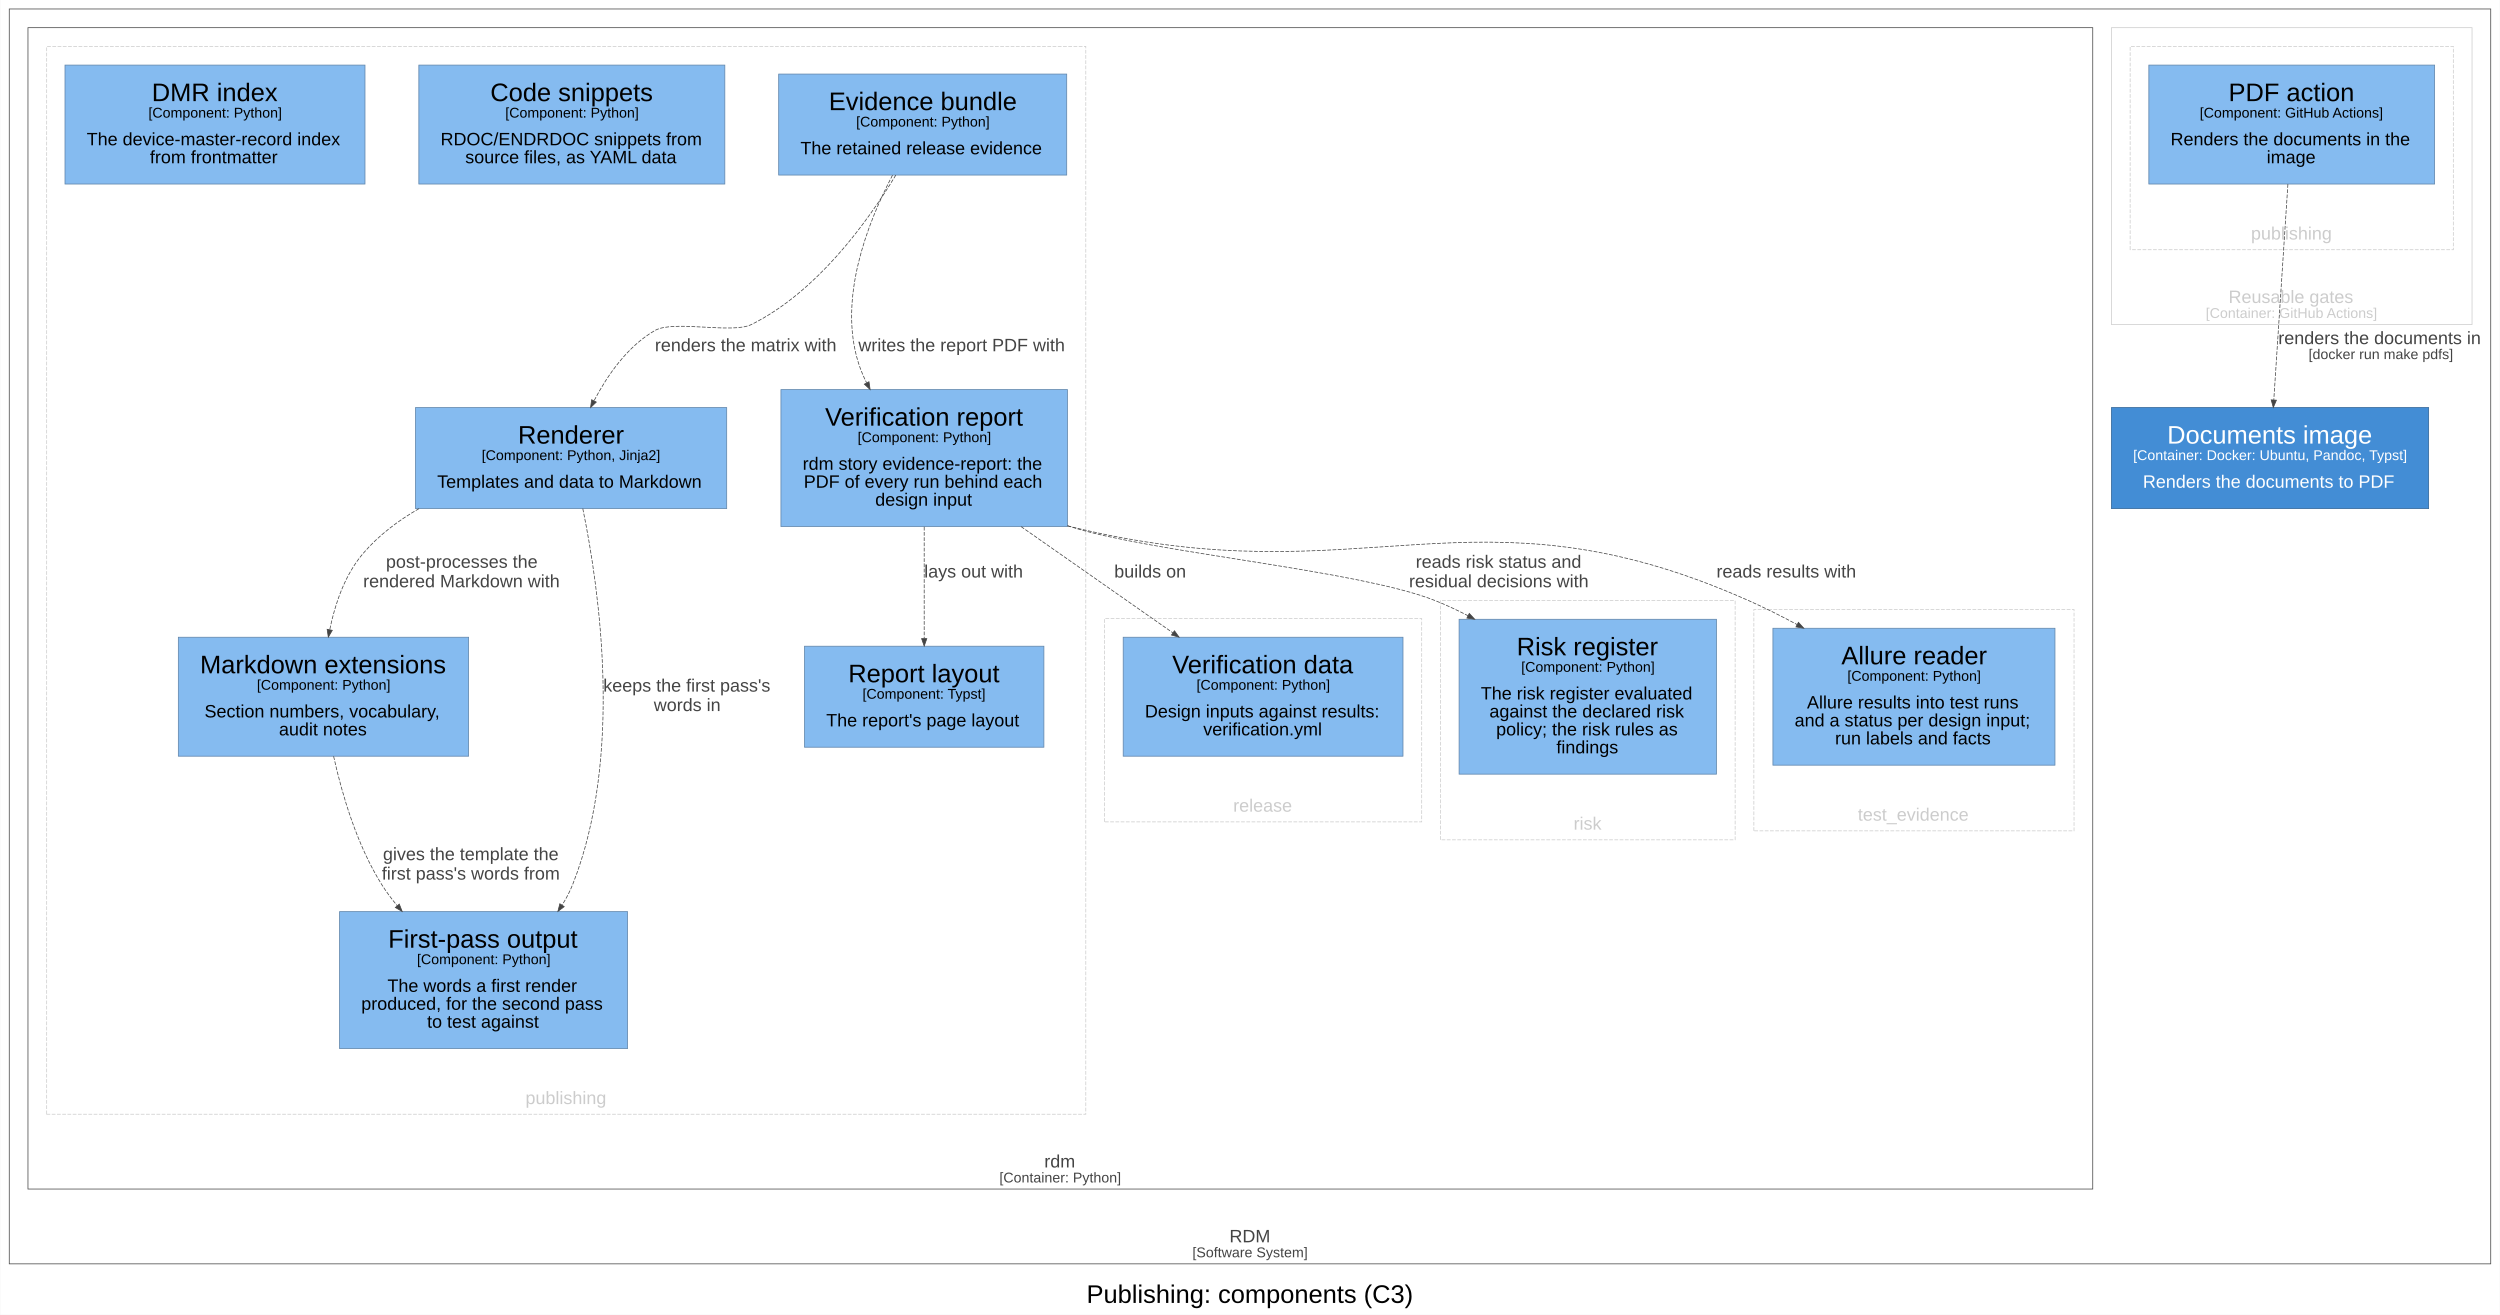
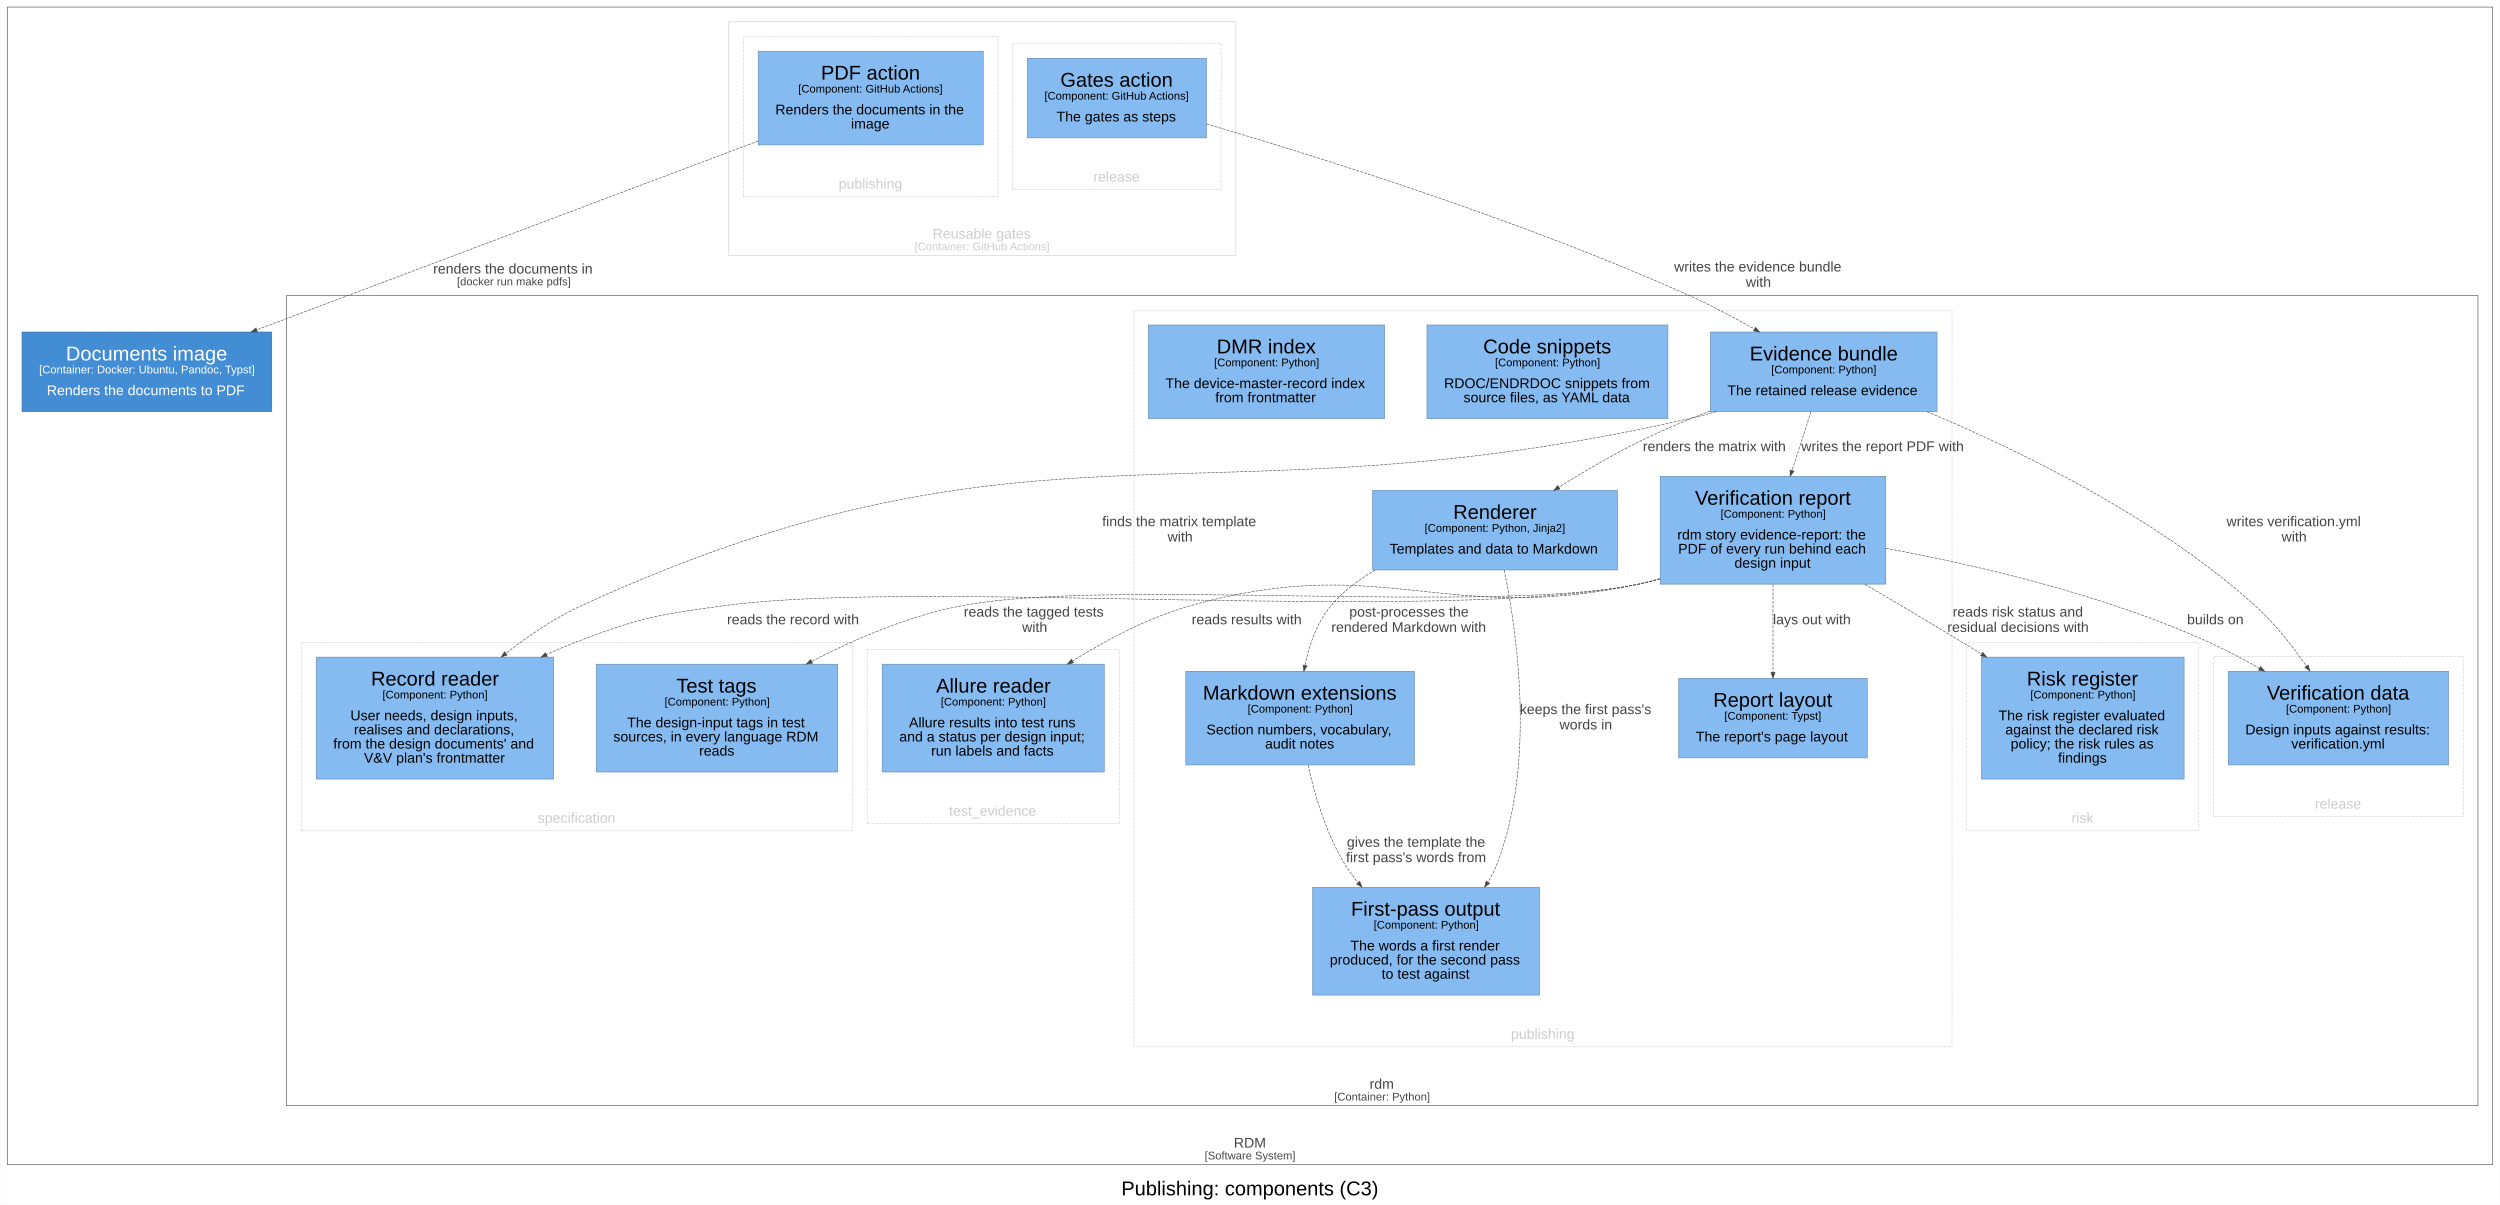
- <svg xmlns="http://www.w3.org/2000/svg" width="3341pt" height="1757pt" viewBox="0.00 0.00 3341.00 1757.40">
-   <g id="graph0" class="graph" transform="scale(1 1) rotate(0) translate(4 1753.4)">
-     <polygon fill="white" stroke="transparent" points="-4,4 -4,-1753.4 3337,-1753.4 3337,4 -4,4" />
-     <text text-anchor="start" x="1448" y="-11.8" font-family="Arial" font-size="34.00">Publishing: components (C3)</text>
+ <svg xmlns="http://www.w3.org/2000/svg" width="4244pt" height="2045pt" viewBox="0.00 0.00 4244.00 2045.40">
+   <g id="graph0" class="graph" transform="scale(1 1) rotate(0) translate(4 2041.4)">
+     <polygon fill="white" stroke="transparent" points="-4,4 -4,-2041.4 4240,-2041.4 4240,4 -4,4" />
+     <text text-anchor="start" x="1899.5" y="-11.8" font-family="Arial" font-size="34.00">Publishing: components (C3)</text>
    <g id="clust1" class="cluster">
-       <polygon fill="none" stroke="#444444" points="8,-64 8,-1741.4 3325,-1741.4 3325,-64 8,-64" />
-       <text text-anchor="start" x="1639" y="-92.8" font-family="Arial" font-size="24.00" fill="#444444">RDM</text>
-       <text text-anchor="start" x="1589.5" y="-72.8" font-family="Arial" font-size="19.00" fill="#444444">[Software System]</text>
+       <polygon fill="none" stroke="#444444" points="8,-64 8,-2029.4 4228,-2029.4 4228,-64 8,-64" />
+       <text text-anchor="start" x="2090.5" y="-92.8" font-family="Arial" font-size="24.00" fill="#444444">RDM</text>
+       <text text-anchor="start" x="2041" y="-72.8" font-family="Arial" font-size="19.00" fill="#444444">[Software System]</text>
    </g>
    <g id="clust2" class="cluster">
-       <polygon fill="none" stroke="#cccccc" points="2818,-1319.6 2818,-1716.4 3300,-1716.4 3300,-1319.6 2818,-1319.6" />
-       <text text-anchor="start" x="2974.5" y="-1348.4" font-family="Arial" font-size="24.00" fill="#cccccc">Reusable gates</text>
-       <text text-anchor="start" x="2944" y="-1328.4" font-family="Arial" font-size="19.00" fill="#cccccc">[Container: GitHub Actions]</text>
+       <polygon fill="none" stroke="#cccccc" points="1233,-1607.6 1233,-2004.4 2094,-2004.4 2094,-1607.6 1233,-1607.6" />
+       <text text-anchor="start" x="1579" y="-1636.4" font-family="Arial" font-size="24.00" fill="#cccccc">Reusable gates</text>
+       <text text-anchor="start" x="1548.5" y="-1616.4" font-family="Arial" font-size="19.00" fill="#cccccc">[Container: GitHub Actions]</text>
    </g>
    <g id="clust3" class="cluster">
-       <polygon fill="none" stroke="#cccccc" stroke-dasharray="5,2" points="2843,-1419.6 2843,-1691.4 3275,-1691.4 3275,-1419.6 2843,-1419.6" />
-       <text text-anchor="start" x="3004.5" y="-1433.2" font-family="Arial" font-size="24.00" fill="#cccccc">publishing</text>
+       <polygon fill="none" stroke="#cccccc" stroke-dasharray="5,2" points="1258,-1707.6 1258,-1979.4 1690,-1979.4 1690,-1707.6 1258,-1707.6" />
+       <text text-anchor="start" x="1419.5" y="-1721.2" font-family="Arial" font-size="24.00" fill="#cccccc">publishing</text>
    </g>
    <g id="clust4" class="cluster">
-       <polygon fill="none" stroke="#444444" points="33,-164 33,-1716.4 2793,-1716.4 2793,-164 33,-164" />
-       <text text-anchor="start" x="1391.5" y="-192.8" font-family="Arial" font-size="24.00" fill="#444444">rdm</text>
-       <text text-anchor="start" x="1331.5" y="-172.8" font-family="Arial" font-size="19.00" fill="#444444">[Container: Python]</text>
+       <polygon fill="none" stroke="#cccccc" stroke-dasharray="5,2" points="1715,-1719.6 1715,-1967.4 2069,-1967.4 2069,-1719.6 1715,-1719.6" />
+       <text text-anchor="start" x="1852" y="-1733.2" font-family="Arial" font-size="24.00" fill="#cccccc">release</text>
    </g>
    <g id="clust5" class="cluster">
-       <polygon fill="none" stroke="#cccccc" stroke-dasharray="5,2" points="58,-264 58,-1691.4 1447,-1691.4 1447,-264 58,-264" />
-       <text text-anchor="start" x="698" y="-277.6" font-family="Arial" font-size="24.00" fill="#cccccc">publishing</text>
+       <polygon fill="none" stroke="#444444" points="482,-164 482,-1539.6 4203,-1539.6 4203,-164 482,-164" />
+       <text text-anchor="start" x="2321" y="-192.8" font-family="Arial" font-size="24.00" fill="#444444">rdm</text>
+       <text text-anchor="start" x="2261" y="-172.8" font-family="Arial" font-size="19.00" fill="#444444">[Container: Python]</text>
    </g>
    <g id="clust6" class="cluster">
-       <polygon fill="none" stroke="#cccccc" stroke-dasharray="5,2" points="1472,-654.8 1472,-926.6 1896,-926.6 1896,-654.8 1472,-654.8" />
-       <text text-anchor="start" x="1644" y="-668.4" font-family="Arial" font-size="24.00" fill="#cccccc">release</text>
+       <polygon fill="none" stroke="#cccccc" stroke-dasharray="5,2" points="1921,-264 1921,-1514.6 3310,-1514.6 3310,-264 1921,-264" />
+       <text text-anchor="start" x="2561" y="-277.6" font-family="Arial" font-size="24.00" fill="#cccccc">publishing</text>
    </g>
    <g id="clust7" class="cluster">
-       <polygon fill="none" stroke="#cccccc" stroke-dasharray="5,2" points="1921,-630.8 1921,-950.6 2315,-950.6 2315,-630.8 1921,-630.8" />
-       <text text-anchor="start" x="2099" y="-644.4" font-family="Arial" font-size="24.00" fill="#cccccc">risk</text>
+       <polygon fill="none" stroke="#cccccc" stroke-dasharray="5,2" points="3754,-654.8 3754,-926.6 4178,-926.6 4178,-654.8 3754,-654.8" />
+       <text text-anchor="start" x="3926" y="-668.4" font-family="Arial" font-size="24.00" fill="#cccccc">release</text>
    </g>
    <g id="clust8" class="cluster">
-       <polygon fill="none" stroke="#cccccc" stroke-dasharray="5,2" points="2340,-642.8 2340,-938.6 2768,-938.6 2768,-642.8 2340,-642.8" />
-       <text text-anchor="start" x="2479" y="-656.4" font-family="Arial" font-size="24.00" fill="#cccccc">test_evidence</text>
+       <polygon fill="none" stroke="#cccccc" stroke-dasharray="5,2" points="3335,-630.8 3335,-950.6 3729,-950.6 3729,-630.8 3335,-630.8" />
+       <text text-anchor="start" x="3513" y="-644.4" font-family="Arial" font-size="24.00" fill="#cccccc">risk</text>
+     </g>
+     <g id="clust9" class="cluster">
+       <polygon fill="none" stroke="#cccccc" stroke-dasharray="5,2" points="507,-630.8 507,-950.6 1443,-950.6 1443,-630.8 507,-630.8" />
+       <text text-anchor="start" x="908.5" y="-644.4" font-family="Arial" font-size="24.00" fill="#cccccc">specification</text>
+     </g>
+     <g id="clust10" class="cluster">
+       <polygon fill="none" stroke="#cccccc" stroke-dasharray="5,2" points="1468,-642.8 1468,-938.6 1896,-938.6 1896,-642.8 1468,-642.8" />
+       <text text-anchor="start" x="1607" y="-656.4" font-family="Arial" font-size="24.00" fill="#cccccc">test_evidence</text>
    </g>
    <g id="50" class="node">
-       <polygon fill="#85bbf0" stroke="#5d82a8" points="3250,-1666.4 2868,-1666.4 2868,-1507.4 3250,-1507.4 3250,-1666.4" />
-       <text text-anchor="start" x="2974.5" y="-1618.2" font-family="Arial" font-size="34.00" fill="#000000">PDF action</text>
-       <text text-anchor="start" x="2936" y="-1596.2" font-family="Arial" font-size="19.00" fill="#000000">[Component: GitHub Actions]</text>
-       <text text-anchor="start" x="2897" y="-1559.2" font-family="Arial" font-size="24.00" fill="#000000">Renders the documents in the</text>
-       <text text-anchor="start" x="3025.5" y="-1535.2" font-family="Arial" font-size="24.00" fill="#000000">image</text>
+       <polygon fill="#85bbf0" stroke="#5d82a8" points="1665,-1954.4 1283,-1954.4 1283,-1795.4 1665,-1795.4 1665,-1954.4" />
+       <text text-anchor="start" x="1389.5" y="-1906.2" font-family="Arial" font-size="34.00" fill="#000000">PDF action</text>
+       <text text-anchor="start" x="1351" y="-1884.2" font-family="Arial" font-size="19.00" fill="#000000">[Component: GitHub Actions]</text>
+       <text text-anchor="start" x="1312" y="-1847.2" font-family="Arial" font-size="24.00" fill="#000000">Renders the documents in the</text>
+       <text text-anchor="start" x="1440.5" y="-1823.2" font-family="Arial" font-size="24.00" fill="#000000">image</text>
    </g>
    <g id="53" class="node">
-       <polygon fill="#438dd5" stroke="#2e6295" points="3242,-1208.6 2818,-1208.6 2818,-1073.6 3242,-1073.6 3242,-1208.6" />
-       <text text-anchor="start" x="2892.5" y="-1160.4" font-family="Arial" font-size="34.00" fill="#ffffff">Documents image</text>
-       <text text-anchor="start" x="2847" y="-1138.4" font-family="Arial" font-size="19.00" fill="#ffffff">[Container: Docker: Ubuntu, Pandoc, Typst]</text>
-       <text text-anchor="start" x="2860" y="-1101.4" font-family="Arial" font-size="24.00" fill="#ffffff">Renders the documents to PDF</text>
-     </g>
-     <g id="139" class="edge">
-       <path fill="none" stroke="#444444" stroke-dasharray="5,2" d="M3053.87,-1507.32C3048.55,-1425.91 3040.29,-1299.51 3035.01,-1218.79" />
-       <polygon fill="#444444" stroke="#444444" points="3038.5,-1218.45 3034.35,-1208.7 3031.51,-1218.9 3038.5,-1218.45" />
-       <text text-anchor="start" x="3041" y="-1293.4" font-family="Arial" font-size="24.00" fill="#444444">renders the documents in</text>
-       <text text-anchor="start" x="3081.5" y="-1273.4" font-family="Arial" font-size="19.00" fill="#444444">[docker run make pdfs]</text>
+       <polygon fill="#438dd5" stroke="#2e6295" points="457,-1477.6 33,-1477.6 33,-1342.6 457,-1342.6 457,-1477.6" />
+       <text text-anchor="start" x="107.5" y="-1429.4" font-family="Arial" font-size="34.00" fill="#ffffff">Documents image</text>
+       <text text-anchor="start" x="62" y="-1407.4" font-family="Arial" font-size="19.00" fill="#ffffff">[Container: Docker: Ubuntu, Pandoc, Typst]</text>
+       <text text-anchor="start" x="75" y="-1370.4" font-family="Arial" font-size="24.00" fill="#ffffff">Renders the documents to PDF</text>
+     </g>
+     <g id="116" class="edge">
+       <path fill="none" stroke="#444444" stroke-dasharray="5,2" d="M1282.98,-1801.97C1050.82,-1714.54 661.65,-1567.99 431.53,-1481.34" />
+       <polygon fill="#444444" stroke="#444444" points="432.64,-1478.02 422.05,-1477.77 430.18,-1484.57 432.64,-1478.02" />
+       <text text-anchor="start" x="731" y="-1576.9" font-family="Arial" font-size="24.00" fill="#444444">renders the documents in</text>
+       <text text-anchor="start" x="771.5" y="-1556.9" font-family="Arial" font-size="19.00" fill="#444444">[docker run make pdfs]</text>
+     </g>
+     <g id="49" class="node">
+       <polygon fill="#85bbf0" stroke="#5d82a8" points="2044,-1942.4 1740,-1942.4 1740,-1807.4 2044,-1807.4 2044,-1942.4" />
+       <text text-anchor="start" x="1796" y="-1894.2" font-family="Arial" font-size="34.00" fill="#000000">Gates action</text>
+       <text text-anchor="start" x="1769" y="-1872.2" font-family="Arial" font-size="19.00" fill="#000000">[Component: GitHub Actions]</text>
+       <text text-anchor="start" x="1789.5" y="-1835.2" font-family="Arial" font-size="24.00" fill="#000000">The gates as steps</text>
+     </g>
+     <g id="34" class="node">
+       <polygon fill="#85bbf0" stroke="#5d82a8" points="3284.5,-1477.6 2899.5,-1477.6 2899.5,-1342.6 3284.5,-1342.6 3284.5,-1477.6" />
+       <text text-anchor="start" x="2966.5" y="-1429.4" font-family="Arial" font-size="34.00" fill="#000000">Evidence bundle</text>
+       <text text-anchor="start" x="3003" y="-1407.4" font-family="Arial" font-size="19.00" fill="#000000">[Component: Python]</text>
+       <text text-anchor="start" x="2928.5" y="-1370.4" font-family="Arial" font-size="24.00" fill="#000000">The retained release evidence</text>
+     </g>
+     <g id="123" class="edge">
+       <path fill="none" stroke="#444444" stroke-dasharray="5,2" d="M2044.31,-1830.91C2238.5,-1773.99 2582.8,-1665.93 2864,-1539.6 2900.87,-1523.04 2939.65,-1502.47 2974.56,-1482.67" />
+       <polygon fill="#444444" stroke="#444444" points="2976.39,-1485.66 2983.35,-1477.66 2972.92,-1479.58 2976.39,-1485.66" />
+       <text text-anchor="start" x="2838" y="-1580.4" font-family="Arial" font-size="24.00" fill="#444444">writes the evidence bundle</text>
+       <text text-anchor="start" x="2960" y="-1554.4" font-family="Arial" font-size="24.00" fill="#444444">with</text>
    </g>
    <g id="31" class="node">
-       <polygon fill="#85bbf0" stroke="#5d82a8" points="967,-1208.6 551,-1208.6 551,-1073.6 967,-1073.6 967,-1208.6" />
-       <text text-anchor="start" x="688" y="-1160.4" font-family="Arial" font-size="34.00" fill="#000000">Renderer</text>
-       <text text-anchor="start" x="639.5" y="-1138.4" font-family="Arial" font-size="19.00" fill="#000000">[Component: Python, Jinja2]</text>
-       <text text-anchor="start" x="580" y="-1101.4" font-family="Arial" font-size="24.00" fill="#000000">Templates and data to Markdown</text>
+       <polygon fill="#85bbf0" stroke="#5d82a8" points="2742,-1208.6 2326,-1208.6 2326,-1073.6 2742,-1073.6 2742,-1208.6" />
+       <text text-anchor="start" x="2463" y="-1160.4" font-family="Arial" font-size="34.00" fill="#000000">Renderer</text>
+       <text text-anchor="start" x="2414.5" y="-1138.4" font-family="Arial" font-size="19.00" fill="#000000">[Component: Python, Jinja2]</text>
+       <text text-anchor="start" x="2355" y="-1101.4" font-family="Arial" font-size="24.00" fill="#000000">Templates and data to Markdown</text>
    </g>
    <g id="32" class="node">
-       <polygon fill="#85bbf0" stroke="#5d82a8" points="622,-901.6 234,-901.6 234,-742.6 622,-742.6 622,-901.6" />
-       <text text-anchor="start" x="263" y="-853.4" font-family="Arial" font-size="34.00" fill="#000000">Markdown extensions</text>
-       <text text-anchor="start" x="339" y="-831.4" font-family="Arial" font-size="19.00" fill="#000000">[Component: Python]</text>
-       <text text-anchor="start" x="269" y="-794.4" font-family="Arial" font-size="24.00" fill="#000000">Section numbers, vocabulary,</text>
-       <text text-anchor="start" x="368.5" y="-770.4" font-family="Arial" font-size="24.00" fill="#000000">audit notes</text>
-     </g>
-     <g id="136" class="edge">
-       <path fill="none" stroke="#444444" stroke-dasharray="5,2" d="M555.67,-1073.51C527.72,-1057.41 501.59,-1037.68 481,-1013.6 456.83,-985.34 443.63,-946.9 436.44,-911.94" />
-       <polygon fill="#444444" stroke="#444444" points="439.79,-910.87 434.48,-901.71 432.92,-912.19 439.79,-910.87" />
-       <text text-anchor="start" x="511.5" y="-994.4" font-family="Arial" font-size="24.00" fill="#444444">post-processes the</text>
-       <text text-anchor="start" x="481" y="-968.4" font-family="Arial" font-size="24.00" fill="#444444">rendered Markdown with</text>
+       <polygon fill="#85bbf0" stroke="#5d82a8" points="2397,-901.6 2009,-901.6 2009,-742.6 2397,-742.6 2397,-901.6" />
+       <text text-anchor="start" x="2038" y="-853.4" font-family="Arial" font-size="34.00" fill="#000000">Markdown extensions</text>
+       <text text-anchor="start" x="2114" y="-831.4" font-family="Arial" font-size="19.00" fill="#000000">[Component: Python]</text>
+       <text text-anchor="start" x="2044" y="-794.4" font-family="Arial" font-size="24.00" fill="#000000">Section numbers, vocabulary,</text>
+       <text text-anchor="start" x="2143.5" y="-770.4" font-family="Arial" font-size="24.00" fill="#000000">audit notes</text>
+     </g>
+     <g id="113" class="edge">
+       <path fill="none" stroke="#444444" stroke-dasharray="5,2" d="M2330.67,-1073.51C2302.72,-1057.41 2276.59,-1037.68 2256,-1013.6 2231.83,-985.34 2218.63,-946.9 2211.44,-911.94" />
+       <polygon fill="#444444" stroke="#444444" points="2214.79,-910.87 2209.48,-901.71 2207.92,-912.19 2214.79,-910.87" />
+       <text text-anchor="start" x="2286.5" y="-994.4" font-family="Arial" font-size="24.00" fill="#444444">post-processes the</text>
+       <text text-anchor="start" x="2256" y="-968.4" font-family="Arial" font-size="24.00" fill="#444444">rendered Markdown with</text>
    </g>
    <g id="33" class="node">
-       <polygon fill="#85bbf0" stroke="#5d82a8" points="834.5,-534.8 449.5,-534.8 449.5,-351.8 834.5,-351.8 834.5,-534.8" />
-       <text text-anchor="start" x="514.5" y="-486.6" font-family="Arial" font-size="34.00" fill="#000000">First-pass output</text>
-       <text text-anchor="start" x="553" y="-464.6" font-family="Arial" font-size="19.00" fill="#000000">[Component: Python]</text>
-       <text text-anchor="start" x="513.5" y="-427.6" font-family="Arial" font-size="24.00" fill="#000000">The words a first render</text>
-       <text text-anchor="start" x="478.5" y="-403.6" font-family="Arial" font-size="24.00" fill="#000000">produced, for the second pass</text>
-       <text text-anchor="start" x="566.5" y="-379.6" font-family="Arial" font-size="24.00" fill="#000000">to test against</text>
-     </g>
-     <g id="137" class="edge">
-       <path fill="none" stroke="#444444" stroke-dasharray="5,2" d="M774.65,-1073.57C797.08,-964.19 828.66,-741.47 761,-570.8 757.29,-561.45 752.53,-552.38 747.05,-543.69" />
-       <polygon fill="#444444" stroke="#444444" points="749.8,-541.5 741.34,-535.12 743.97,-545.38 749.8,-541.5" />
-       <text text-anchor="start" x="802" y="-828.9" font-family="Arial" font-size="24.00" fill="#444444">keeps the first pass's</text>
-       <text text-anchor="start" x="869.5" y="-802.9" font-family="Arial" font-size="24.00" fill="#444444">words in</text>
-     </g>
-     <g id="138" class="edge">
-       <path fill="none" stroke="#444444" stroke-dasharray="5,2" d="M441.55,-742.48C453,-690.8 472.96,-623.28 506,-570.8 512.05,-561.2 519,-551.84 526.5,-542.85" />
-       <polygon fill="#444444" stroke="#444444" points="529.34,-544.91 533.22,-535.05 524.04,-540.34 529.34,-544.91" />
-       <text text-anchor="start" x="507.5" y="-603.6" font-family="Arial" font-size="24.00" fill="#444444">gives the template the</text>
-       <text text-anchor="start" x="506" y="-577.6" font-family="Arial" font-size="24.00" fill="#444444">first pass's words from</text>
-     </g>
-     <g id="34" class="node">
-       <polygon fill="#85bbf0" stroke="#5d82a8" points="1421.5,-1654.4 1036.5,-1654.4 1036.5,-1519.4 1421.5,-1519.4 1421.5,-1654.4" />
-       <text text-anchor="start" x="1103.5" y="-1606.2" font-family="Arial" font-size="34.00" fill="#000000">Evidence bundle</text>
-       <text text-anchor="start" x="1140" y="-1584.2" font-family="Arial" font-size="19.00" fill="#000000">[Component: Python]</text>
-       <text text-anchor="start" x="1065.5" y="-1547.2" font-family="Arial" font-size="24.00" fill="#000000">The retained release evidence</text>
-     </g>
-     <g id="113" class="edge">
-       <path fill="none" stroke="#444444" stroke-dasharray="5,2" d="M1193.04,-1519.36C1154.55,-1455.61 1087.09,-1362.89 1000,-1319.6 974.28,-1306.82 895.86,-1325.98 871,-1311.6 834.71,-1290.61 807.97,-1252.56 789.74,-1217.83" />
-       <polygon fill="#444444" stroke="#444444" points="792.7,-1215.94 785.05,-1208.61 786.46,-1219.11 792.7,-1215.94" />
-       <text text-anchor="start" x="871" y="-1283.9" font-family="Arial" font-size="24.00" fill="#444444">renders the matrix with</text>
+       <polygon fill="#85bbf0" stroke="#5d82a8" points="2609.5,-534.8 2224.5,-534.8 2224.5,-351.8 2609.5,-351.8 2609.5,-534.8" />
+       <text text-anchor="start" x="2289.5" y="-486.6" font-family="Arial" font-size="34.00" fill="#000000">First-pass output</text>
+       <text text-anchor="start" x="2328" y="-464.6" font-family="Arial" font-size="19.00" fill="#000000">[Component: Python]</text>
+       <text text-anchor="start" x="2288.5" y="-427.6" font-family="Arial" font-size="24.00" fill="#000000">The words a first render</text>
+       <text text-anchor="start" x="2253.5" y="-403.6" font-family="Arial" font-size="24.00" fill="#000000">produced, for the second pass</text>
+       <text text-anchor="start" x="2341.5" y="-379.6" font-family="Arial" font-size="24.00" fill="#000000">to test against</text>
+     </g>
+     <g id="114" class="edge">
+       <path fill="none" stroke="#444444" stroke-dasharray="5,2" d="M2549.65,-1073.57C2572.08,-964.19 2603.66,-741.47 2536,-570.8 2532.29,-561.45 2527.53,-552.38 2522.05,-543.69" />
+       <polygon fill="#444444" stroke="#444444" points="2524.8,-541.5 2516.34,-535.12 2518.97,-545.38 2524.8,-541.5" />
+       <text text-anchor="start" x="2576" y="-828.9" font-family="Arial" font-size="24.00" fill="#444444">keeps the first pass's</text>
+       <text text-anchor="start" x="2643.5" y="-802.9" font-family="Arial" font-size="24.00" fill="#444444">words in</text>
+     </g>
+     <g id="115" class="edge">
+       <path fill="none" stroke="#444444" stroke-dasharray="5,2" d="M2216.55,-742.48C2228,-690.8 2247.96,-623.28 2281,-570.8 2287.05,-561.2 2294,-551.84 2301.5,-542.85" />
+       <polygon fill="#444444" stroke="#444444" points="2304.34,-544.91 2308.22,-535.05 2299.04,-540.34 2304.34,-544.91" />
+       <text text-anchor="start" x="2282.5" y="-603.6" font-family="Arial" font-size="24.00" fill="#444444">gives the template the</text>
+       <text text-anchor="start" x="2281" y="-577.6" font-family="Arial" font-size="24.00" fill="#444444">first pass's words from</text>
+     </g>
+     <g id="96" class="edge">
+       <path fill="none" stroke="#444444" stroke-dasharray="5,2" d="M2899.27,-1343.59C2860.86,-1328.76 2821.21,-1312.16 2785,-1294.6 2736.72,-1271.19 2685.72,-1241.26 2642.39,-1214.12" />
+       <polygon fill="#444444" stroke="#444444" points="2644.16,-1211.1 2633.83,-1208.73 2640.43,-1217.02 2644.16,-1211.1" />
+       <text text-anchor="start" x="2785" y="-1275.4" font-family="Arial" font-size="24.00" fill="#444444">renders the matrix with</text>
    </g>
    <g id="37" class="node">
-       <polygon fill="#85bbf0" stroke="#5d82a8" points="1422.5,-1232.6 1039.5,-1232.6 1039.5,-1049.6 1422.5,-1049.6 1422.5,-1232.6" />
-       <text text-anchor="start" x="1098.5" y="-1184.4" font-family="Arial" font-size="34.00" fill="#000000">Verification report</text>
-       <text text-anchor="start" x="1142" y="-1162.4" font-family="Arial" font-size="19.00" fill="#000000">[Component: Python]</text>
-       <text text-anchor="start" x="1068.5" y="-1125.4" font-family="Arial" font-size="24.00" fill="#000000">rdm story evidence-report: the</text>
-       <text text-anchor="start" x="1070" y="-1101.4" font-family="Arial" font-size="24.00" fill="#000000">PDF of every run behind each</text>
-       <text text-anchor="start" x="1165.5" y="-1077.4" font-family="Arial" font-size="24.00" fill="#000000">design input</text>
+       <polygon fill="#85bbf0" stroke="#5d82a8" points="3197.5,-1232.6 2814.5,-1232.6 2814.5,-1049.6 3197.5,-1049.6 3197.5,-1232.6" />
+       <text text-anchor="start" x="2873.5" y="-1184.4" font-family="Arial" font-size="34.00" fill="#000000">Verification report</text>
+       <text text-anchor="start" x="2917" y="-1162.4" font-family="Arial" font-size="19.00" fill="#000000">[Component: Python]</text>
+       <text text-anchor="start" x="2843.5" y="-1125.4" font-family="Arial" font-size="24.00" fill="#000000">rdm story evidence-report: the</text>
+       <text text-anchor="start" x="2845" y="-1101.4" font-family="Arial" font-size="24.00" fill="#000000">PDF of every run behind each</text>
+       <text text-anchor="start" x="2940.5" y="-1077.4" font-family="Arial" font-size="24.00" fill="#000000">design input</text>
+     </g>
+     <g id="95" class="edge">
+       <path fill="none" stroke="#444444" stroke-dasharray="5,2" d="M3070.52,-1342.41C3060.81,-1312.26 3049.12,-1275.98 3038.38,-1242.62" />
+       <polygon fill="#444444" stroke="#444444" points="3041.62,-1241.29 3035.23,-1232.84 3034.96,-1243.43 3041.62,-1241.29" />
+       <text text-anchor="start" x="3054" y="-1275.4" font-family="Arial" font-size="24.00" fill="#444444">writes the report PDF with</text>
+     </g>
+     <g id="20" class="node">
+       <polygon fill="#85bbf0" stroke="#5d82a8" points="4153,-901.6 3779,-901.6 3779,-742.6 4153,-742.6 4153,-901.6" />
+       <text text-anchor="start" x="3844.5" y="-853.4" font-family="Arial" font-size="34.00" fill="#000000">Verification data</text>
+       <text text-anchor="start" x="3877" y="-831.4" font-family="Arial" font-size="19.00" fill="#000000">[Component: Python]</text>
+       <text text-anchor="start" x="3808" y="-794.4" font-family="Arial" font-size="24.00" fill="#000000">Design inputs against results:</text>
+       <text text-anchor="start" x="3886" y="-770.4" font-family="Arial" font-size="24.00" fill="#000000">verification.yml</text>
+     </g>
+     <g id="94" class="edge">
+       <path fill="none" stroke="#444444" stroke-dasharray="5,2" d="M3267.37,-1342.48C3425.51,-1276.26 3658.03,-1163.07 3824,-1013.6 3857.2,-983.7 3887.73,-945 3911.9,-910.29" />
+       <polygon fill="#444444" stroke="#444444" points="3914.8,-912.25 3917.59,-902.03 3909.03,-908.28 3914.8,-912.25" />
+       <text text-anchor="start" x="3776" y="-1147.9" font-family="Arial" font-size="24.00" fill="#444444">writes verification.yml</text>
+       <text text-anchor="start" x="3869.5" y="-1121.9" font-family="Arial" font-size="24.00" fill="#444444">with</text>
+     </g>
+     <g id="7" class="node">
+       <polygon fill="#85bbf0" stroke="#5d82a8" points="935.5,-925.6 532.5,-925.6 532.5,-718.6 935.5,-718.6 935.5,-925.6" />
+       <text text-anchor="start" x="625.5" y="-877.4" font-family="Arial" font-size="34.00" fill="#000000">Record reader</text>
+       <text text-anchor="start" x="645" y="-855.4" font-family="Arial" font-size="19.00" fill="#000000">[Component: Python]</text>
+       <text text-anchor="start" x="590.5" y="-818.4" font-family="Arial" font-size="24.00" fill="#000000">User needs, design inputs,</text>
+       <text text-anchor="start" x="596.5" y="-794.4" font-family="Arial" font-size="24.00" fill="#000000">realises and declarations,</text>
+       <text text-anchor="start" x="561.5" y="-770.4" font-family="Arial" font-size="24.00" fill="#000000">from the design documents' and</text>
+       <text text-anchor="start" x="613.5" y="-746.4" font-family="Arial" font-size="24.00" fill="#000000">V&amp;V plan's frontmatter</text>
+     </g>
+     <g id="140" class="edge">
+       <path fill="none" stroke="#444444" stroke-dasharray="5,2" d="M2910.07,-1342.6C2894.6,-1338.12 2879.1,-1334.04 2864,-1330.6 2037.81,-1142.43 1754.48,-1366.25 984,-1013.6 938.6,-992.82 893.72,-962.56 854.79,-932.25" />
+       <polygon fill="#444444" stroke="#444444" points="856.6,-929.22 846.57,-925.79 852.27,-934.72 856.6,-929.22" />
+       <text text-anchor="start" x="1867" y="-1147.9" font-family="Arial" font-size="24.00" fill="#444444">finds the matrix template</text>
+       <text text-anchor="start" x="1978" y="-1121.9" font-family="Arial" font-size="24.00" fill="#444444">with</text>
+     </g>
+     <g id="35" class="node">
+       <polygon fill="#85bbf0" stroke="#5d82a8" points="2827.5,-1489.6 2418.5,-1489.6 2418.5,-1330.6 2827.5,-1330.6 2827.5,-1489.6" />
+       <text text-anchor="start" x="2514" y="-1441.4" font-family="Arial" font-size="34.00" fill="#000000">Code snippets</text>
+       <text text-anchor="start" x="2534" y="-1419.4" font-family="Arial" font-size="19.00" fill="#000000">[Component: Python]</text>
+       <text text-anchor="start" x="2447.5" y="-1382.4" font-family="Arial" font-size="24.00" fill="#000000">RDOC/ENDRDOC snippets from</text>
+       <text text-anchor="start" x="2480.5" y="-1358.4" font-family="Arial" font-size="24.00" fill="#000000">source files, as YAML data</text>
+     </g>
+     <g id="36" class="node">
+       <polygon fill="#85bbf0" stroke="#5d82a8" points="2346.5,-1489.6 1945.5,-1489.6 1945.5,-1330.6 2346.5,-1330.6 2346.5,-1489.6" />
+       <text text-anchor="start" x="2061.5" y="-1441.4" font-family="Arial" font-size="34.00" fill="#000000">DMR index</text>
+       <text text-anchor="start" x="2057" y="-1419.4" font-family="Arial" font-size="19.00" fill="#000000">[Component: Python]</text>
+       <text text-anchor="start" x="1974.5" y="-1382.4" font-family="Arial" font-size="24.00" fill="#000000">The device-master-record index</text>
+       <text text-anchor="start" x="2059" y="-1358.4" font-family="Arial" font-size="24.00" fill="#000000">from frontmatter</text>
+     </g>
+     <g id="38" class="node">
+       <polygon fill="#85bbf0" stroke="#5d82a8" points="3166,-889.6 2846,-889.6 2846,-754.6 3166,-754.6 3166,-889.6" />
+       <text text-anchor="start" x="2904.5" y="-841.4" font-family="Arial" font-size="34.00" fill="#000000">Report layout</text>
+       <text text-anchor="start" x="2923.5" y="-819.4" font-family="Arial" font-size="19.00" fill="#000000">[Component: Typst]</text>
+       <text text-anchor="start" x="2875" y="-782.4" font-family="Arial" font-size="24.00" fill="#000000">The report's page layout</text>
+     </g>
+     <g id="99" class="edge">
+       <path fill="none" stroke="#444444" stroke-dasharray="5,2" d="M3006,-1049.26C3006,-1002.07 3006,-945.04 3006,-900.05" />
+       <polygon fill="#444444" stroke="#444444" points="3009.5,-899.77 3006,-889.77 3002.5,-899.77 3009.5,-899.77" />
+       <text text-anchor="start" x="3006" y="-981.4" font-family="Arial" font-size="24.00" fill="#444444">lays out with</text>
+     </g>
+     <g id="97" class="edge">
+       <path fill="none" stroke="#444444" stroke-dasharray="5,2" d="M3197.62,-1110.4C3351.05,-1082.12 3569.24,-1031.64 3747,-950.6 3775.18,-937.76 3804.41,-922.34 3832,-906.73" />
+       <polygon fill="#444444" stroke="#444444" points="3833.94,-909.65 3840.89,-901.66 3830.47,-903.57 3833.94,-909.65" />
+       <text text-anchor="start" x="3709" y="-981.4" font-family="Arial" font-size="24.00" fill="#444444">builds on</text>
+     </g>
+     <g id="26" class="node">
+       <polygon fill="#85bbf0" stroke="#5d82a8" points="3704,-925.6 3360,-925.6 3360,-718.6 3704,-718.6 3704,-925.6" />
+       <text text-anchor="start" x="3437" y="-877.4" font-family="Arial" font-size="34.00" fill="#000000">Risk register</text>
+       <text text-anchor="start" x="3443" y="-855.4" font-family="Arial" font-size="19.00" fill="#000000">[Component: Python]</text>
+       <text text-anchor="start" x="3389" y="-818.4" font-family="Arial" font-size="24.00" fill="#000000">The risk register evaluated</text>
+       <text text-anchor="start" x="3400.5" y="-794.4" font-family="Arial" font-size="24.00" fill="#000000">against the declared risk</text>
+       <text text-anchor="start" x="3409.5" y="-770.4" font-family="Arial" font-size="24.00" fill="#000000">policy; the risk rules as</text>
+       <text text-anchor="start" x="3490" y="-746.4" font-family="Arial" font-size="24.00" fill="#000000">findings</text>
+     </g>
+     <g id="98" class="edge">
+       <path fill="none" stroke="#444444" stroke-dasharray="5,2" d="M3162.09,-1049.37C3214.95,-1018.34 3274.2,-983.23 3328,-950.6 3338.5,-944.23 3349.27,-937.65 3360.12,-930.98" />
+       <polygon fill="#444444" stroke="#444444" points="3362.16,-933.84 3368.84,-925.61 3358.49,-927.87 3362.16,-933.84" />
+       <text text-anchor="start" x="3311" y="-994.4" font-family="Arial" font-size="24.00" fill="#444444">reads risk status and</text>
+       <text text-anchor="start" x="3302" y="-968.4" font-family="Arial" font-size="24.00" fill="#444444">residual decisions with</text>
+     </g>
+     <g id="163" class="edge">
+       <path fill="none" stroke="#444444" stroke-dasharray="5,2" d="M2814.35,-1058.53C2802.18,-1055.07 2790,-1052.04 2778,-1049.6 2440.8,-981.05 1571.13,-1058.68 1230,-1013.6 1112.98,-998.14 1082.23,-992.8 972,-950.6 956.08,-944.51 939.88,-937.57 923.81,-930.15" />
+       <polygon fill="#444444" stroke="#444444" points="924.9,-926.8 914.36,-925.74 921.93,-933.14 924.9,-926.8" />
+       <text text-anchor="start" x="1230" y="-981.4" font-family="Arial" font-size="24.00" fill="#444444">reads the record with</text>
+     </g>
+     <g id="8" class="node">
+       <polygon fill="#85bbf0" stroke="#5d82a8" points="1418,-913.6 1008,-913.6 1008,-730.6 1418,-730.6 1418,-913.6" />
+       <text text-anchor="start" x="1144" y="-865.4" font-family="Arial" font-size="34.00" fill="#000000">Test tags</text>
+       <text text-anchor="start" x="1124" y="-843.4" font-family="Arial" font-size="19.00" fill="#000000">[Component: Python]</text>
+       <text text-anchor="start" x="1060.5" y="-806.4" font-family="Arial" font-size="24.00" fill="#000000">The design-input tags in test</text>
+       <text text-anchor="start" x="1037" y="-782.4" font-family="Arial" font-size="24.00" fill="#000000">sources, in every language RDM</text>
+       <text text-anchor="start" x="1182.5" y="-758.4" font-family="Arial" font-size="24.00" fill="#000000">reads</text>
+     </g>
+     <g id="168" class="edge">
+       <path fill="none" stroke="#444444" stroke-dasharray="5,2" d="M2814.32,-1058.65C2802.16,-1055.16 2789.99,-1052.09 2778,-1049.6 2528.52,-997.82 1882.57,-1059.8 1632,-1013.6 1542.33,-997.07 1449.35,-957.42 1373.82,-918.56" />
+       <polygon fill="#444444" stroke="#444444" points="1375.19,-915.32 1364.7,-913.82 1371.96,-921.53 1375.19,-915.32" />
+       <text text-anchor="start" x="1632" y="-994.4" font-family="Arial" font-size="24.00" fill="#444444">reads the tagged tests</text>
+       <text text-anchor="start" x="1731" y="-968.4" font-family="Arial" font-size="24.00" fill="#444444">with</text>
+     </g>
+     <g id="22" class="node">
+       <polygon fill="#85bbf0" stroke="#5d82a8" points="1870.5,-913.6 1493.5,-913.6 1493.5,-730.6 1870.5,-730.6 1870.5,-913.6" />
+       <text text-anchor="start" x="1585" y="-865.4" font-family="Arial" font-size="34.00" fill="#000000">Allure reader</text>
+       <text text-anchor="start" x="1593" y="-843.4" font-family="Arial" font-size="19.00" fill="#000000">[Component: Python]</text>
+       <text text-anchor="start" x="1539" y="-806.4" font-family="Arial" font-size="24.00" fill="#000000">Allure results into test runs</text>
+       <text text-anchor="start" x="1522.5" y="-782.4" font-family="Arial" font-size="24.00" fill="#000000">and a status per design input;</text>
+       <text text-anchor="start" x="1576.5" y="-758.4" font-family="Arial" font-size="24.00" fill="#000000">run labels and facts</text>
    </g>
    <g id="111" class="edge">
-       <path fill="none" stroke="#444444" stroke-dasharray="5,2" d="M1188.65,-1519.22C1154.85,-1454.71 1116.1,-1354.37 1143,-1268.6 1145.85,-1259.51 1149.61,-1250.49 1153.98,-1241.72" />
-       <polygon fill="#444444" stroke="#444444" points="1157.18,-1243.14 1158.73,-1232.66 1150.99,-1239.89 1157.18,-1243.14" />
-       <text text-anchor="start" x="1143" y="-1283.9" font-family="Arial" font-size="24.00" fill="#444444">writes the report PDF with</text>
-     </g>
-     <g id="35" class="node">
-       <polygon fill="#85bbf0" stroke="#5d82a8" points="964.5,-1666.4 555.5,-1666.4 555.5,-1507.4 964.5,-1507.4 964.5,-1666.4" />
-       <text text-anchor="start" x="651" y="-1618.2" font-family="Arial" font-size="34.00" fill="#000000">Code snippets</text>
-       <text text-anchor="start" x="671" y="-1596.2" font-family="Arial" font-size="19.00" fill="#000000">[Component: Python]</text>
-       <text text-anchor="start" x="584.5" y="-1559.2" font-family="Arial" font-size="24.00" fill="#000000">RDOC/ENDRDOC snippets from</text>
-       <text text-anchor="start" x="617.5" y="-1535.2" font-family="Arial" font-size="24.00" fill="#000000">source files, as YAML data</text>
-     </g>
-     <g id="36" class="node">
-       <polygon fill="#85bbf0" stroke="#5d82a8" points="483.5,-1666.4 82.5,-1666.4 82.5,-1507.4 483.5,-1507.4 483.5,-1666.4" />
-       <text text-anchor="start" x="198.5" y="-1618.2" font-family="Arial" font-size="34.00" fill="#000000">DMR index</text>
-       <text text-anchor="start" x="194" y="-1596.2" font-family="Arial" font-size="19.00" fill="#000000">[Component: Python]</text>
-       <text text-anchor="start" x="111.5" y="-1559.2" font-family="Arial" font-size="24.00" fill="#000000">The device-master-record index</text>
-       <text text-anchor="start" x="196" y="-1535.2" font-family="Arial" font-size="24.00" fill="#000000">from frontmatter</text>
-     </g>
-     <g id="38" class="node">
-       <polygon fill="#85bbf0" stroke="#5d82a8" points="1391,-889.6 1071,-889.6 1071,-754.6 1391,-754.6 1391,-889.6" />
-       <text text-anchor="start" x="1129.5" y="-841.4" font-family="Arial" font-size="34.00" fill="#000000">Report layout</text>
-       <text text-anchor="start" x="1148.5" y="-819.4" font-family="Arial" font-size="19.00" fill="#000000">[Component: Typst]</text>
-       <text text-anchor="start" x="1100" y="-782.4" font-family="Arial" font-size="24.00" fill="#000000">The report's page layout</text>
-     </g>
-     <g id="117" class="edge">
-       <path fill="none" stroke="#444444" stroke-dasharray="5,2" d="M1231,-1049.26C1231,-1002.07 1231,-945.04 1231,-900.05" />
-       <polygon fill="#444444" stroke="#444444" points="1234.5,-899.77 1231,-889.77 1227.5,-899.77 1234.5,-899.77" />
-       <text text-anchor="start" x="1231" y="-981.4" font-family="Arial" font-size="24.00" fill="#444444">lays out with</text>
-     </g>
-     <g id="20" class="node">
-       <polygon fill="#85bbf0" stroke="#5d82a8" points="1871,-901.6 1497,-901.6 1497,-742.6 1871,-742.6 1871,-901.6" />
-       <text text-anchor="start" x="1562.5" y="-853.4" font-family="Arial" font-size="34.00" fill="#000000">Verification data</text>
-       <text text-anchor="start" x="1595" y="-831.4" font-family="Arial" font-size="19.00" fill="#000000">[Component: Python]</text>
-       <text text-anchor="start" x="1526" y="-794.4" font-family="Arial" font-size="24.00" fill="#000000">Design inputs against results:</text>
-       <text text-anchor="start" x="1604" y="-770.4" font-family="Arial" font-size="24.00" fill="#000000">verification.yml</text>
-     </g>
-     <g id="114" class="edge">
-       <path fill="none" stroke="#444444" stroke-dasharray="5,2" d="M1360.51,-1049.47C1424.32,-1004.82 1500.8,-951.3 1563.36,-907.52" />
-       <polygon fill="#444444" stroke="#444444" points="1565.52,-910.28 1571.71,-901.68 1561.51,-904.55 1565.52,-910.28" />
-       <text text-anchor="start" x="1485" y="-981.4" font-family="Arial" font-size="24.00" fill="#444444">builds on</text>
-     </g>
-     <g id="26" class="node">
-       <polygon fill="#85bbf0" stroke="#5d82a8" points="2290,-925.6 1946,-925.6 1946,-718.6 2290,-718.6 2290,-925.6" />
-       <text text-anchor="start" x="2023" y="-877.4" font-family="Arial" font-size="34.00" fill="#000000">Risk register</text>
-       <text text-anchor="start" x="2029" y="-855.4" font-family="Arial" font-size="19.00" fill="#000000">[Component: Python]</text>
-       <text text-anchor="start" x="1975" y="-818.4" font-family="Arial" font-size="24.00" fill="#000000">The risk register evaluated</text>
-       <text text-anchor="start" x="1986.5" y="-794.4" font-family="Arial" font-size="24.00" fill="#000000">against the declared risk</text>
-       <text text-anchor="start" x="1995.5" y="-770.4" font-family="Arial" font-size="24.00" fill="#000000">policy; the risk rules as</text>
-       <text text-anchor="start" x="2076" y="-746.4" font-family="Arial" font-size="24.00" fill="#000000">findings</text>
-     </g>
-     <g id="116" class="edge">
-       <path fill="none" stroke="#444444" stroke-dasharray="5,2" d="M1422.54,-1050.75C1423.69,-1050.36 1424.85,-1049.98 1426,-1049.6 1531.13,-1015.07 1811.21,-991.58 1914,-950.6 1928.62,-944.77 1943.35,-937.9 1957.85,-930.41" />
-       <polygon fill="#444444" stroke="#444444" points="1959.63,-933.43 1966.85,-925.67 1956.37,-927.24 1959.63,-933.43" />
-       <text text-anchor="start" x="1888" y="-994.4" font-family="Arial" font-size="24.00" fill="#444444">reads risk status and</text>
-       <text text-anchor="start" x="1879" y="-968.4" font-family="Arial" font-size="24.00" fill="#444444">residual decisions with</text>
-     </g>
-     <g id="22" class="node">
-       <polygon fill="#85bbf0" stroke="#5d82a8" points="2742.5,-913.6 2365.5,-913.6 2365.5,-730.6 2742.5,-730.6 2742.5,-913.6" />
-       <text text-anchor="start" x="2457" y="-865.4" font-family="Arial" font-size="34.00" fill="#000000">Allure reader</text>
-       <text text-anchor="start" x="2465" y="-843.4" font-family="Arial" font-size="19.00" fill="#000000">[Component: Python]</text>
-       <text text-anchor="start" x="2411" y="-806.4" font-family="Arial" font-size="24.00" fill="#000000">Allure results into test runs</text>
-       <text text-anchor="start" x="2394.5" y="-782.4" font-family="Arial" font-size="24.00" fill="#000000">and a status per design input;</text>
-       <text text-anchor="start" x="2448.5" y="-758.4" font-family="Arial" font-size="24.00" fill="#000000">run labels and facts</text>
-     </g>
-     <g id="134" class="edge">
-       <path fill="none" stroke="#444444" stroke-dasharray="5,2" d="M1422.74,-1050.42C1423.82,-1050.14 1424.91,-1049.87 1426,-1049.6 1819.64,-952.23 1962.51,-1115.44 2333,-950.6 2354.43,-941.06 2376.45,-930.02 2397.9,-918.5" />
-       <polygon fill="#444444" stroke="#444444" points="2399.61,-921.55 2406.73,-913.71 2396.27,-915.4 2399.61,-921.55" />
-       <text text-anchor="start" x="2290" y="-981.4" font-family="Arial" font-size="24.00" fill="#444444">reads results with</text>
+       <path fill="none" stroke="#444444" stroke-dasharray="5,2" d="M2814.27,-1058.88C2802.12,-1055.33 2789.97,-1052.18 2778,-1049.6 2447.89,-978.33 2344.25,-1104.48 2019,-1013.6 1947.9,-993.73 1875.77,-955.84 1816.58,-919.05" />
+       <polygon fill="#444444" stroke="#444444" points="1818.27,-915.98 1807.94,-913.63 1814.55,-921.91 1818.27,-915.98" />
+       <text text-anchor="start" x="2019" y="-981.4" font-family="Arial" font-size="24.00" fill="#444444">reads results with</text>
    </g>
  </g>
</svg>
